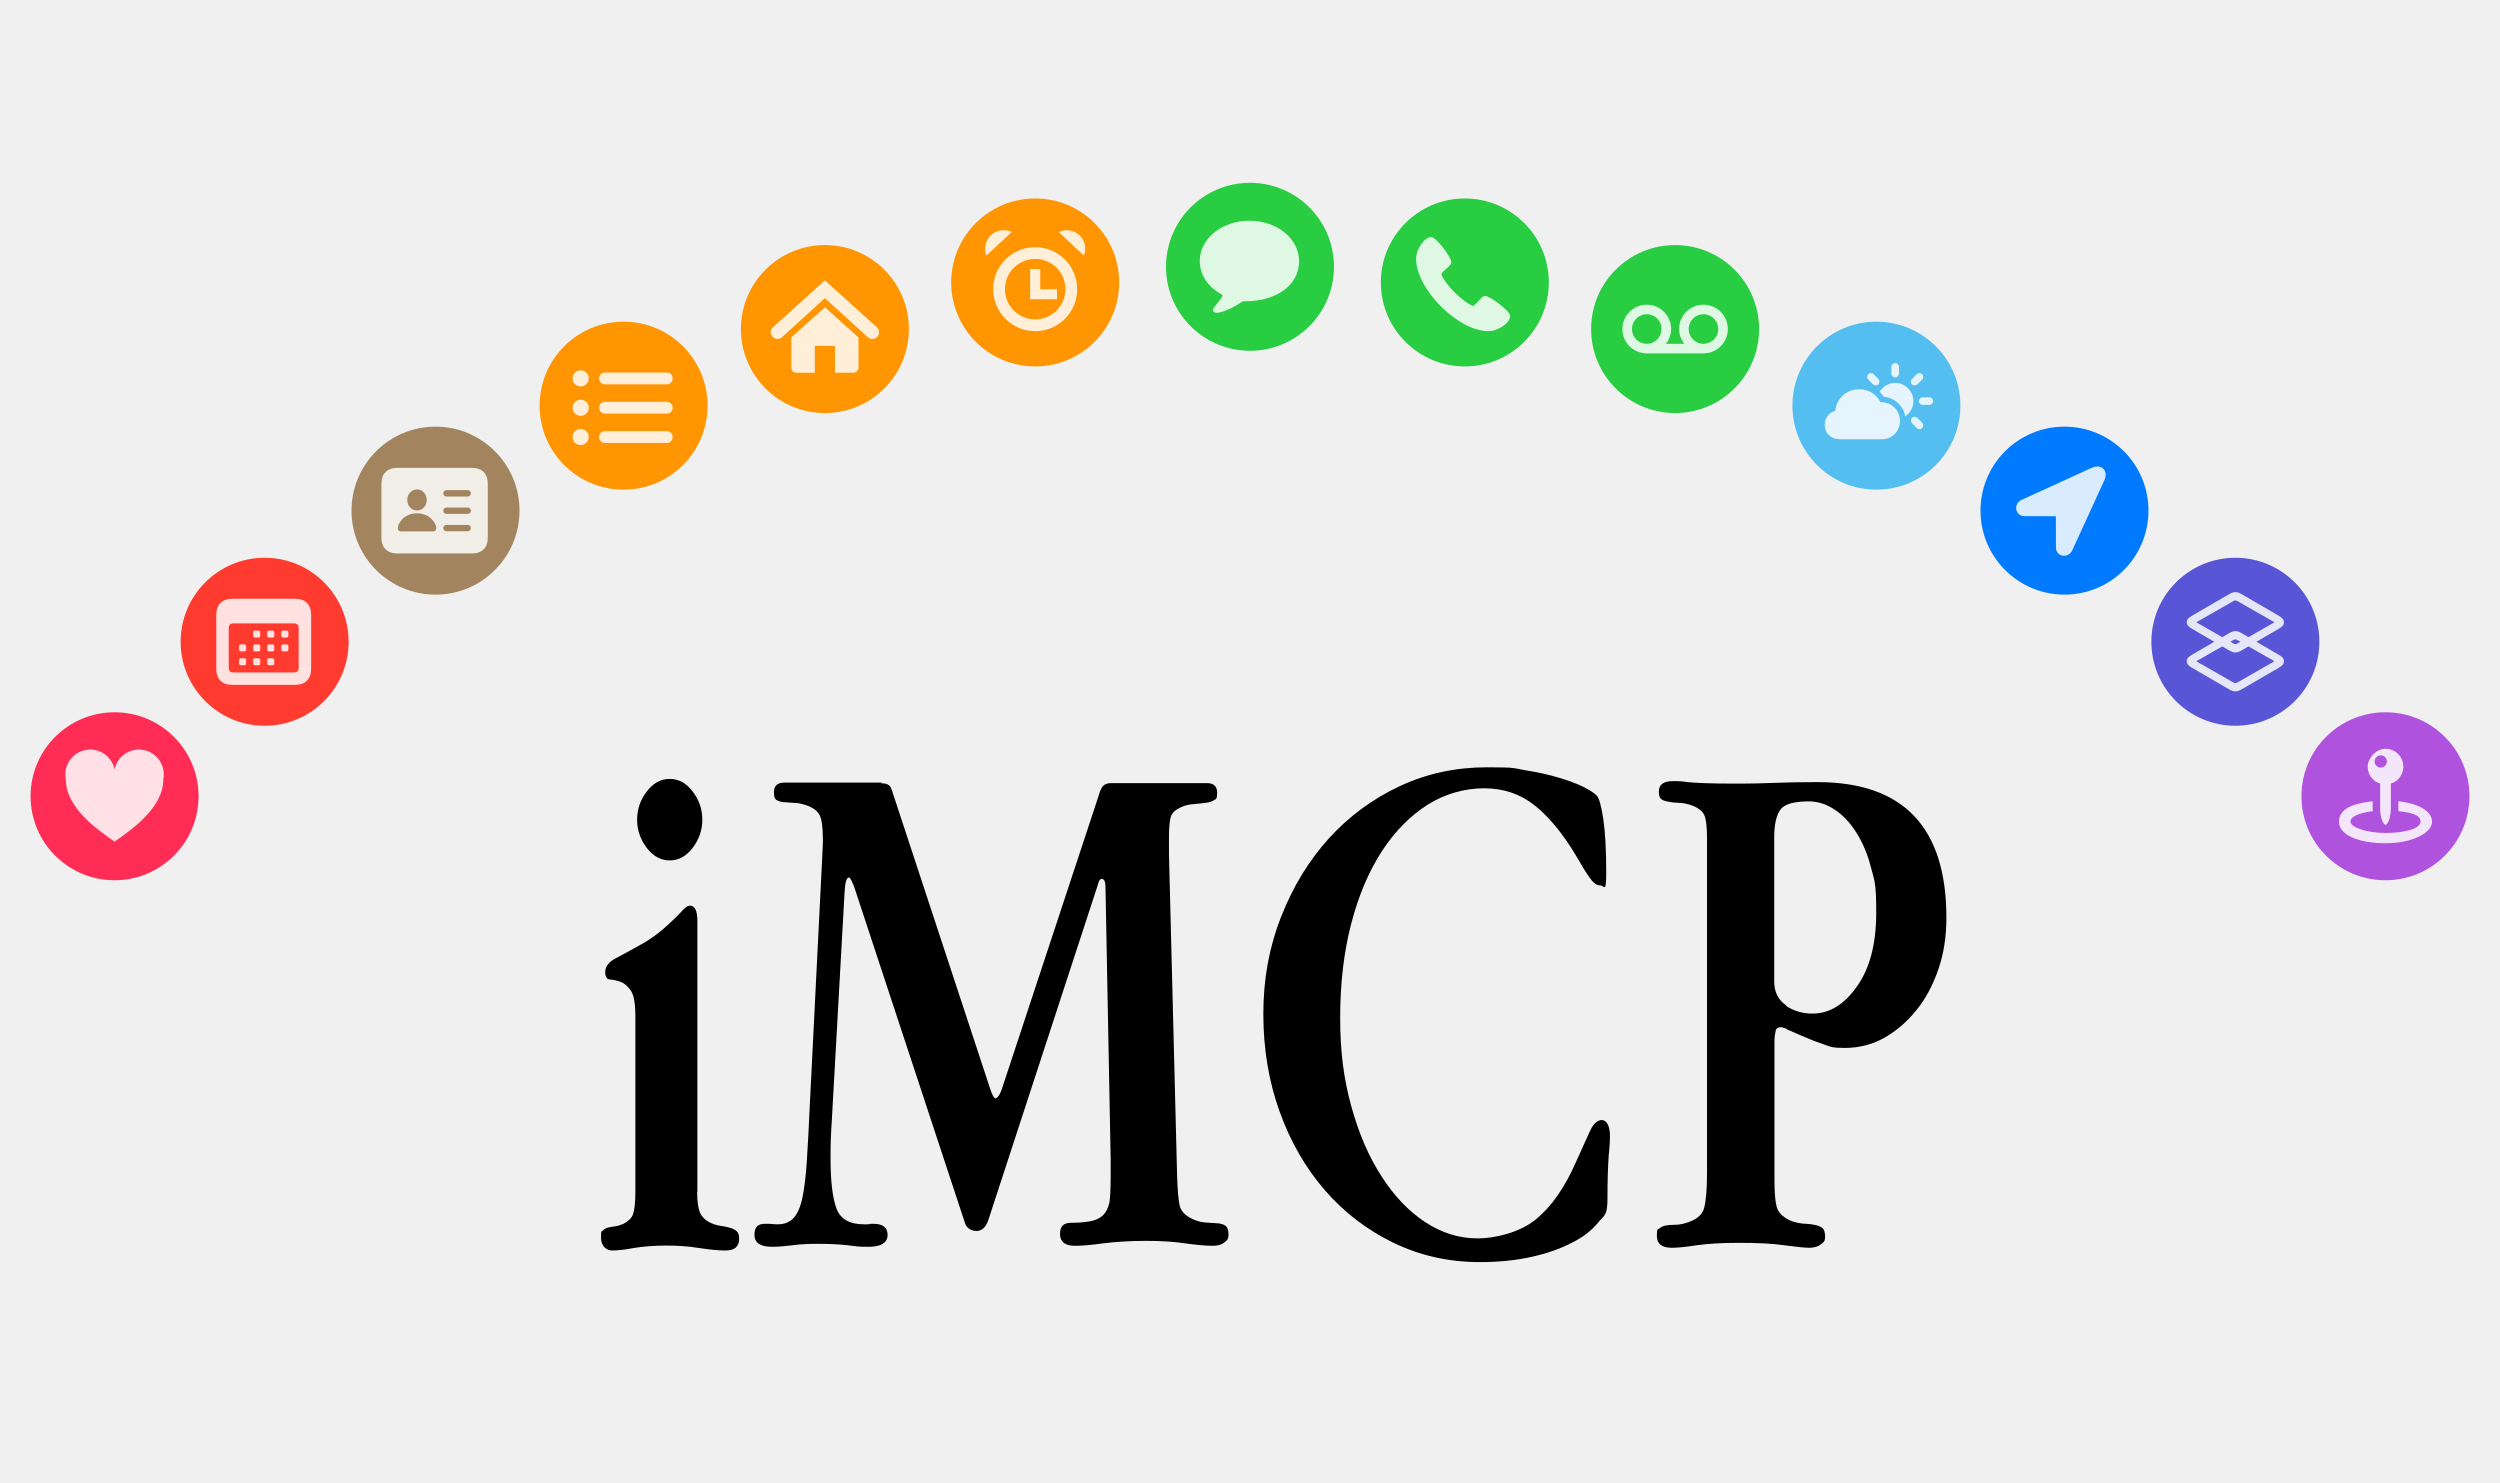
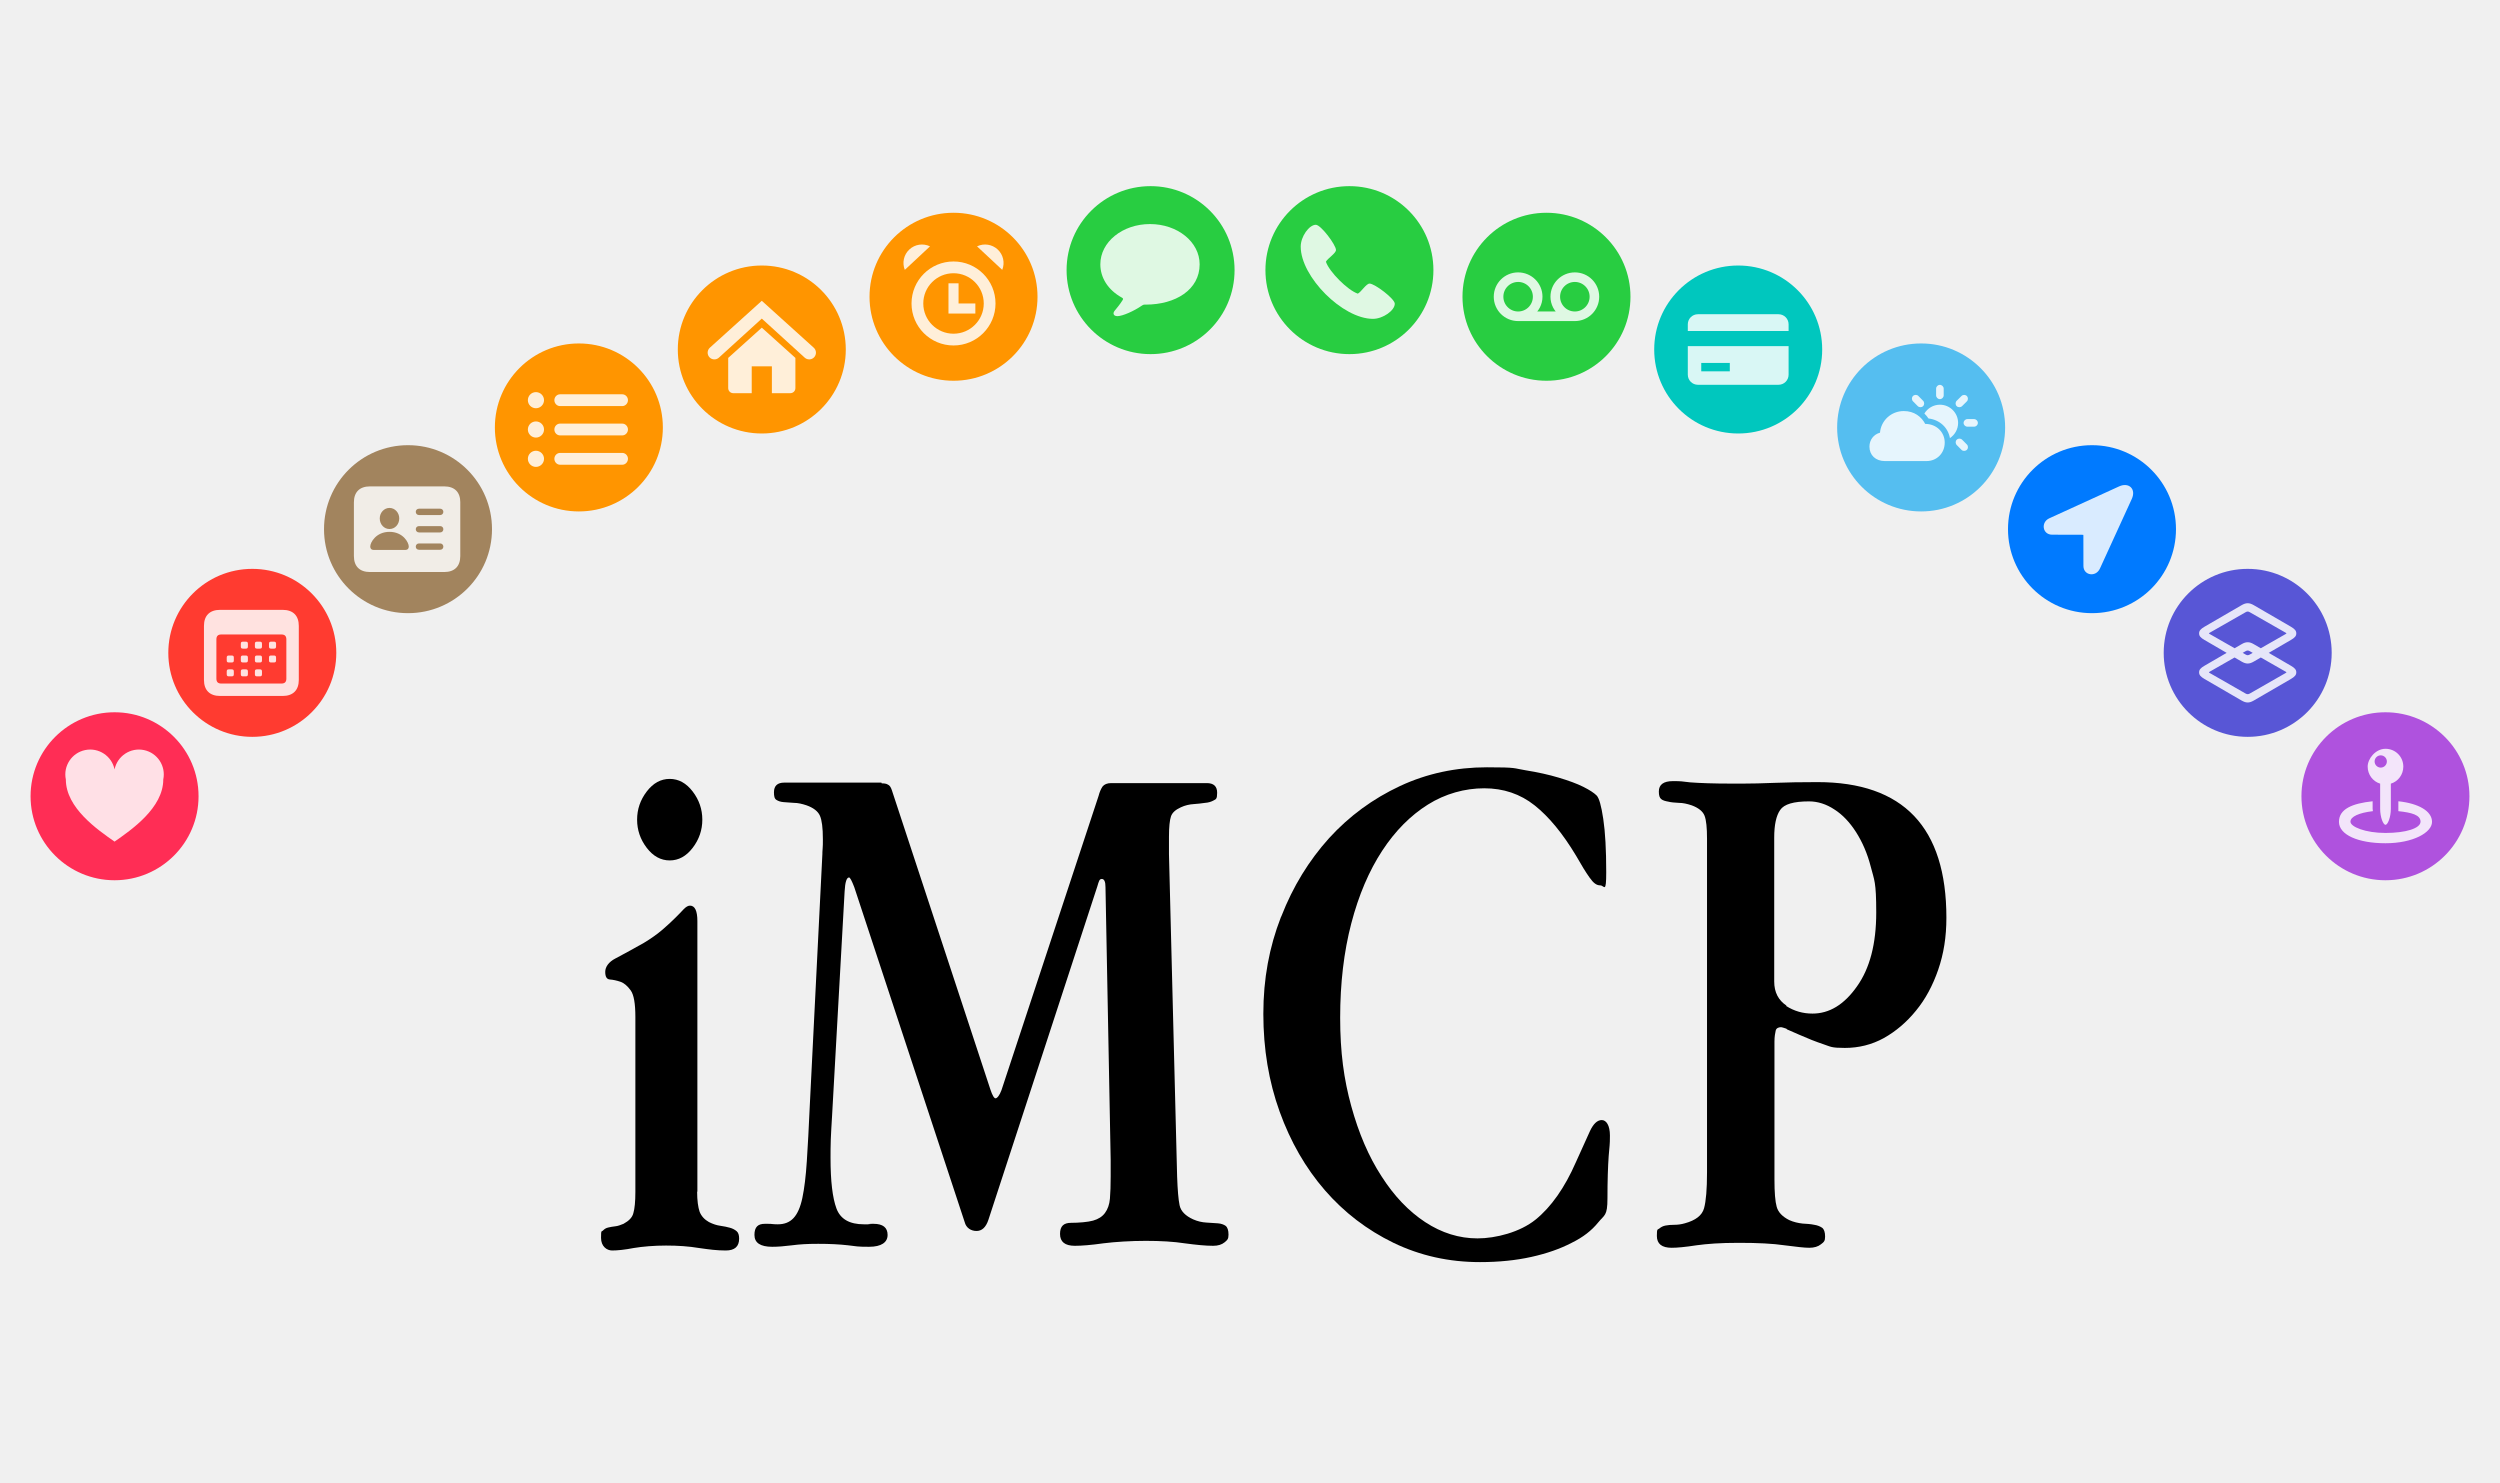
<svg xmlns="http://www.w3.org/2000/svg" viewBox="0 0 1012 600">
  <g fill="#000">
    <path d="M282.2,482.4c0,3.6.4,6.3,1,8.1.7,1.8,2,3.2,3.8,4.2,1.6.8,3.1,1.3,4.6,1.5s2.8.5,3.9.8,2,.8,2.7,1.4,1,1.6,1,3c0,3.2-1.8,4.8-5.4,4.8s-6.6-.4-10.8-1c-4.2-.7-8.6-1-13.4-1s-9.5.4-13.1,1c-3.6.7-6.5,1-8.7,1s-4.5-1.7-4.5-5.1.2-2.4.8-3,1.2-1,2.1-1.2c.9-.2,1.9-.4,2.9-.5s2.1-.5,3.3-1c2.2-1.2,3.6-2.6,4-4.4.5-1.7.8-4.5.8-8.5v-70.8c0-5.4-.6-9-1.9-10.8s-2.7-3-4.2-3.5-2.9-.8-4.2-.9-1.9-1.1-1.9-3.1,1.4-4,4.1-5.4,6.5-3.5,11.5-6.3c3-1.8,5.5-3.6,7.6-5.4,2.1-1.8,3.8-3.4,5.2-4.8,1.4-1.4,2.5-2.5,3.4-3.5.9-.9,1.7-1.4,2.5-1.4,2,0,3,2.1,3,6.3v109.5ZM280.4,320.4c2.6,3.4,3.9,7.2,3.9,11.4s-1.3,8-3.9,11.4-5.7,5.1-9.3,5.1-6.7-1.7-9.3-5.1c-2.6-3.4-3.9-7.2-3.9-11.4s1.3-8,3.9-11.4,5.7-5.1,9.3-5.1,6.7,1.7,9.3,5.1Z" />
    <path d="M356.9,317.1c1,0,1.9.1,2.5.5.7.3,1.2,1,1.6,2.2l39.9,121.2c.8,2.4,1.5,3.6,2.1,3.6s1.6-1.1,2.4-3.3l39.3-119.1c.4-1.6,1-2.9,1.6-3.8.7-.9,1.9-1.4,3.5-1.4h38.7c2.8,0,4.2,1.3,4.2,3.9s-.5,2.6-1.4,3.1-2,.9-3.5,1c-1.4.2-3,.4-4.6.5-1.7.1-3.5.5-5.2,1.3-2.2,1-3.5,2.2-4,3.7-.5,1.5-.8,4.2-.8,8.2v7.1l3.3,130.5c.2,5.4.5,9.2,1,11.6.5,2.4,2.4,4.3,5.5,5.7,1.8.8,3.6,1.2,5.4,1.3s3.4.2,4.6.3c1.3.1,2.4.5,3.1,1,.8.6,1.2,1.8,1.2,3.6s-.5,2.2-1.6,3.1-2.6,1.4-4.6,1.4c-3.2,0-7-.4-11.5-1-4.5-.7-9.8-1-15.8-1s-12.4.4-17.2,1c-4.9.7-8.8,1-11.5,1-4,0-6-1.6-6-4.8s1.5-4.5,4.5-4.5,6.8-.3,8.9-.9c2.1-.6,3.7-1.6,4.8-3.1,1.1-1.5,1.8-3.4,2-5.8s.3-5.4.3-8.9v-6.9l-2.1-110.3c0-2.2-.5-3.3-1.5-3.3s-1.2,1-1.8,3l-44.1,135c-1,3-2.6,4.5-4.8,4.5s-4.2-1.2-4.8-3.6l-44.7-135.6c-1-2.6-1.7-3.9-2.1-3.9-1,0-1.6,1.9-1.8,5.7l-5.1,91.2c-.2,3.4-.4,6.5-.5,9.2-.1,2.8-.1,5.3-.1,7.5,0,9.3.8,16.1,2.4,20.4,1.6,4.3,5.3,6.4,11.1,6.4s1.2,0,1.8-.1c.6-.1,1.3-.1,2.1-.1,3.8,0,5.7,1.5,5.7,4.5s-2.5,4.8-7.5,4.8-5-.2-8.5-.6-7.5-.6-12.1-.6-7.5.2-10.6.6-5.8.6-8,.6c-4.8,0-7.2-1.6-7.2-4.8s1.4-4.5,4.2-4.5,2.2,0,3.1.1,1.6.1,2.2.1c2.6,0,4.7-.8,6.3-2.5,1.6-1.7,2.8-4.4,3.6-8.2.8-3.8,1.4-8.7,1.8-14.8s.8-13.5,1.2-22.5l5.1-101.9c0-.4,0-1.1.1-2.1s.1-2.3.1-3.9c0-4.6-.4-7.7-1.2-9.5-.8-1.8-2.6-3.2-5.4-4.2-1.8-.6-3.5-1-5.1-1-1.6-.1-3-.2-4.2-.3-1.2-.1-2.1-.4-2.9-.9s-1-1.5-1-3.1c0-2.6,1.4-3.9,4.2-3.9h39.3Z" />
    <path d="M518.7,370.9c4.7-12.1,11.2-22.6,19.3-31.6,8.2-9,17.8-16,28.7-21.1s22.7-7.6,35.2-7.6,10.6.4,15.6,1.2,9.5,1.8,13.5,3,7.3,2.4,9.9,3.7c2.6,1.3,4.4,2.5,5.4,3.5s1.9,4.1,2.7,9.5c.8,5.3,1.2,12.5,1.2,21.5s-.8,5.4-2.4,5.4-2.8-1-4.3-3.1-3.3-5-5.5-8.9c-5.4-9-11-15.8-16.8-20.4s-12.6-6.9-20.4-6.9-15.8,2.2-22.8,6.6c-7,4.4-13.2,10.6-18.5,18.7s-9.5,17.9-12.5,29.4-4.5,24.2-4.5,38.2,1.5,24.9,4.5,35.8,7,20.3,12.2,28.3c5.1,8,11,14.2,17.7,18.6s13.8,6.6,21.2,6.6,17.2-2.5,23.5-7.6,11.8-12.9,16.3-23.2c2.4-5.4,4.3-9.6,5.7-12.6s3-4.5,4.8-4.5,3.3,2.1,3.3,6.3-.2,4-.5,8.2-.5,10-.5,17.2-1.2,6.6-3.8,9.8-6,5.9-10.7,8.2c-4.6,2.4-10,4.3-16.3,5.7-6.3,1.4-13.2,2.1-20.8,2.1-12.6,0-24.2-2.6-35-7.8-10.7-5.2-20-12.3-27.8-21.3s-13.9-19.6-18.3-31.8c-4.4-12.2-6.6-25.4-6.6-39.6s2.4-27,7.1-39.1h0Z" />
    <path d="M723.1,416.4c-1.2-.4-1.9-.6-2.1-.6-1.2,0-2,.5-2.2,1.4s-.5,2.4-.5,4.4v55.9c0,5.2.3,8.9.9,11,.6,2.2,2.3,4,5.1,5.4,1.8.8,3.6,1.2,5.4,1.4,1.8.1,3.3.2,4.7.5,1.3.2,2.3.6,3.2,1.2.8.6,1.2,1.8,1.2,3.6s-.5,2.2-1.7,3.1c-1.1.9-2.7,1.4-4.7,1.4s-5.3-.4-10-1c-4.7-.7-10.8-1-18.5-1s-12.8.4-17.2,1c-4.5.7-7.8,1-10,1-4,0-6-1.6-6-4.8s.3-2.4,1-3,1.5-1,2.5-1.2,2.2-.3,3.6-.3,2.8-.2,4.2-.6c4.4-1.2,7-3.2,7.8-6.1.8-2.9,1.2-7.7,1.2-14.5v-135.1c0-4.4-.3-7.5-1-9.3-.7-1.8-2.5-3.2-5.2-4.2-1.8-.6-3.5-1-5.2-1-1.7-.1-3.2-.2-4.3-.5-1.2-.2-2.2-.5-2.8-1-.7-.5-1-1.5-1-3.1,0-2.8,1.9-4.2,5.7-4.2s3.2.1,7,.5c3.9.3,9.5.5,16.7.5h4.8c3.4,0,7.6-.1,12.6-.3,5-.2,10.8-.3,17.4-.3,34.8,0,52.2,18.3,52.2,54.9c0,7.8-1.1,14.6-3.3,21s-5.2,12-9,16.6c-3.8,4.7-8.2,8.4-13,11.1-4.9,2.7-10.2,4-15.8,4s-5.7-.5-8.7-1.5-6.3-2.3-9.9-3.9l-4.8-2.1h0ZM723,407.2c3.3,2.1,6.8,3.1,10.7,3.1,6.8,0,12.8-3.6,18-11,5.2-7.3,7.8-17.2,7.8-29.9s-.8-13-2.2-18.5-3.5-10.2-6-14.1-5.4-7-8.7-9.1c-3.3-2.2-6.8-3.3-10.3-3.3-6.2,0-10.1,1.1-11.7,3.5-1.6,2.3-2.4,6-2.4,11.2v58.2c0,4.4,1.7,7.6,5,9.8Z" />
  </g>
  <svg viewBox="0 0 100 100" x="12.373" y="288.327" width="68" height="68">
    <circle fill="#ff2d55" cx="50" cy="50" r="50" />
    <path fill="#fff" opacity=".85" d="M50,77C40,70 21,57 21,40a14.5,14.5 0 0 1 29-6a14.5,14.5 0 0 1 29,6C79,57 60,70 50,77Z" />
  </svg>
-   <svg version="1.1" viewBox="0 0 100 100" x="73.122" y="225.785" width="68" height="68">
+   <svg version="1.1" viewBox="0 0 100 100" x="68.133" y="230.276" width="68" height="68">
    <circle fill="#FF3B30" cx="50" cy="50" r="50" />
    <g fill="#fff" fill-opacity="0.85">
      <path d="M30.83,75.66h37.23c6.18,0,9.62-3.42,9.62-9.56v-32.15c0-6.14-3.44-9.55-9.62-9.55H30.83c-6.17,0-9.61,3.4-9.61,9.55v32.15c0,6.15,3.44,9.56,9.61,9.56ZM31.52,68.27c-1.92,0-2.9-.9-2.9-2.94v-23.34c0-2.03.99-2.93,2.9-2.93h35.83c1.91,0,2.92.89,2.92,2.93v23.34c0,2.05-1.01,2.94-2.92,2.94H31.52ZM44.49,47.49h1.55c1,0,1.34-.31,1.34-1.3v-1.55c0-.99-.34-1.3-1.34-1.3h-1.55c-.99,0-1.33.31-1.33,1.3v1.55c0,.99.34,1.3,1.33,1.3ZM52.86,47.49h1.57c.99,0,1.33-.31,1.33-1.3v-1.55c0-.99-.34-1.3-1.33-1.3h-1.57c-.98,0-1.32.31-1.32,1.3v1.55c0,.99.34,1.3,1.32,1.3ZM61.25,47.49h1.57c.98,0,1.32-.31,1.32-1.3v-1.55c0-.99-.35-1.3-1.32-1.3h-1.57c-.98,0-1.32.31-1.32,1.3v1.55c0,.99.35,1.3,1.32,1.3ZM36.11,55.73h1.57c.98,0,1.32-.31,1.32-1.28v-1.57c0-.99-.35-1.3-1.32-1.3h-1.57c-.98,0-1.34.31-1.34,1.3v1.57c0,.98.36,1.28,1.34,1.28ZM44.49,55.73h1.55c1,0,1.34-.31,1.34-1.28v-1.57c0-.99-.34-1.3-1.34-1.3h-1.55c-.99,0-1.33.31-1.33,1.3v1.57c0,.98.34,1.28,1.33,1.28ZM52.86,55.73h1.57c.99,0,1.33-.31,1.33-1.28v-1.57c0-.99-.34-1.3-1.33-1.3h-1.57c-.98,0-1.32.31-1.32,1.3v1.57c0,.98.34,1.28,1.32,1.28ZM61.25,55.73h1.57c.98,0,1.32-.31,1.32-1.28v-1.57c0-.99-.35-1.3-1.32-1.3h-1.57c-.98,0-1.32.31-1.32,1.3v1.57c0,.98.35,1.28,1.32,1.28ZM36.11,63.99h1.57c.98,0,1.32-.32,1.32-1.3v-1.57c0-.99-.35-1.3-1.32-1.3h-1.57c-.98,0-1.34.31-1.34,1.3v1.57c0,.98.36,1.3,1.34,1.3ZM44.49,63.99h1.55c1,0,1.34-.32,1.34-1.3v-1.57c0-.99-.34-1.3-1.34-1.3h-1.55c-.99,0-1.33.31-1.33,1.3v1.57c0,.98.34,1.3,1.33,1.3ZM52.86,63.99h1.57c.99,0,1.33-.32,1.33-1.3v-1.57c0-.99-.34-1.3-1.33-1.3h-1.57c-.98,0-1.32.31-1.32,1.3v1.57c0,.98.34,1.3,1.32,1.3Z" />
    </g>
  </svg>
-   <svg version="1.1" viewBox="0 0 100 100" x="142.295" y="172.707" width="68" height="68">
+   <svg version="1.1" viewBox="0 0 100 100" x="131.161" y="180.210" width="68" height="68">
    <circle fill="#a2845e" cx="50" cy="50" r="50" />
    <g fill="#fff" fill-opacity="0.85">
      <path class="st1" d="M81.12,34.03v31.97c0,6.1-3.41,9.51-9.57,9.51H27.35c-6.14,0-9.56-3.4-9.56-9.51v-31.97c0-6.11,3.42-9.5,9.56-9.5h44.21c6.16,0,9.57,3.39,9.57,9.5ZM27.52,60.35c0,1.1.64,1.99,1.84,1.99h19.25c1.22,0,1.85-.89,1.85-1.99,0-2.48-3.49-8.76-11.47-8.76s-11.47,6.27-11.47,8.76ZM56.53,58.49c-1.11,0-1.91.84-1.91,1.91s.8,1.86,1.91,1.86h12.64c1.07,0,1.87-.8,1.87-1.86s-.8-1.91-1.87-1.91h-12.64ZM56.53,48.17c-1.11,0-1.91.82-1.91,1.86s.8,1.91,1.91,1.91h12.64c1.07,0,1.87-.84,1.87-1.91s-.8-1.86-1.87-1.86h-12.64ZM33.18,43.58c0,3.62,2.61,6.33,5.8,6.33,3.21,0,5.81-2.71,5.81-6.33,0-3.41-2.6-6.23-5.81-6.23s-5.8,2.82-5.8,6.23ZM56.53,37.81c-1.11,0-1.91.82-1.91,1.87s.8,1.91,1.91,1.91h12.64c1.07,0,1.87-.84,1.87-1.91s-.8-1.87-1.87-1.87h-12.64Z" />
    </g>
  </svg>
-   <svg version="1.1" viewBox="0 0 100 100" x="218.429" y="130.215" width="68" height="68">
+   <svg version="1.1" viewBox="0 0 100 100" x="200.324" y="139.031" width="68" height="68">
    <circle fill="#ff9500" cx="50" cy="50" r="50" />
    <g fill="#fff" fill-opacity=".85">
      <path d="M38.83,72.2h36.98c1.91,0,3.42-1.64,3.42-3.53s-1.48-3.51-3.42-3.51h-36.98c-1.92,0-3.41,1.62-3.41,3.51s1.51,3.53,3.41,3.53Z" />
      <path d="M24.44,73.49c2.65,0,4.82-2.17,4.82-4.82s-2.17-4.8-4.82-4.8-4.8,2.15-4.8,4.8,2.17,4.82,4.8,4.82Z" />
      <path d="M38.83,54.74h36.98c1.91,0,3.42-1.64,3.42-3.51s-1.48-3.52-3.42-3.52h-36.98c-1.92,0-3.41,1.62-3.41,3.52s1.51,3.51,3.41,3.51Z" />
      <path d="M24.44,56.04c2.65,0,4.82-2.17,4.82-4.82s-2.17-4.8-4.82-4.8-4.8,2.15-4.8,4.8,2.17,4.82,4.8,4.82Z" />
      <path d="M38.83,37.29h36.98c1.91,0,3.42-1.64,3.42-3.52s-1.48-3.51-3.42-3.51h-36.98c-1.92,0-3.41,1.62-3.41,3.51s1.51,3.52,3.41,3.52Z" />
      <path d="M24.44,38.57c2.65,0,4.82-2.15,4.82-4.8s-2.17-4.8-4.82-4.8-4.8,2.15-4.8,4.8,2.17,4.8,4.8,4.8Z" />
    </g>
  </svg>
-   <svg viewBox="0 0 100 100" x="299.918" y="99.206" width="68" height="68">
+   <svg viewBox="0 0 100 100" x="274.376" y="107.480" width="68" height="68">
    <circle fill="#ff9500" cx="50" cy="50" r="50" />
    <g fill="#fff" opacity=".85">
      <path d="M50,21 81,49a4,4 0 0 1-5.4,5.9L50,31.6 24.4,54.9A4,4 0 0 1 19,49Z" />
      <path fill-rule="evenodd" d="M50,37 70,55V73a3,3 0 0 1-3,3H33a3,3 0 0 1-3-3V55ZM44,60h12v16H44Z" />
    </g>
  </svg>
-   <svg viewBox="0 0 100 100" x="385.041" y="80.335" width="68" height="68">
+   <svg viewBox="0 0 100 100" x="351.985" y="86.126" width="68" height="68">
    <circle fill="#ff9500" cx="50" cy="50" r="50" />
    <g fill="#fff" opacity=".85">
      <path fill-rule="evenodd" d="M50,29a25,25 0 1 1 0,50a25,25 0 1 1 0-50ZM50,36a18,18 0 1 0 0,36a18,18 0 1 0 0-36Z" />
      <path d="M47,42h6v12h10v6H47Z" />
      <path d="M21,34a11,11 0 0 1 15-14ZM79,34a11,11 0 0 0-15-14Z" />
    </g>
  </svg>
-   <svg viewBox="0 0 100 100" x="472.000" y="74.000" width="68" height="68">
+   <svg viewBox="0 0 100 100" x="431.753" y="75.351" width="68" height="68">
    <circle fill="#28cd41" cx="50" cy="50" r="50" />
    <g fill="#fff" fill-opacity="0.85">
      <path d="M30.19,77.4c3.04,0,9.82-2.94,14.79-6.39.59-.4,1.01-.5,1.53-.5.3.01.53.02.7.02,17.63-.04,32-8.83,32-23.99,0-13.3-13.15-23.97-29.56-23.97s-29.56,10.67-29.56,23.97c0,7.9,4.52,15.26,12.9,19.86.63.34.75.71.46,1.29-1.56,2.6-3.8,5.19-4.83,6.48-1.36,1.68-.56,3.21,1.57,3.21Z" />
    </g>
  </svg>
-   <svg viewBox="0 0 100 100" x="558.959" y="80.335" width="68" height="68">
+   <svg viewBox="0 0 100 100" x="512.247" y="75.351" width="68" height="68">
    <circle fill="#28cd41" cx="50" cy="50" r="50" />
    <g fill="#fff" fill-opacity="0.85">
      <path d="M30,23c-4,0-9,7-9,13,0,18,25,43,43,43,6,0,13-5,13-9,0-3-12-12-15-12-2,0-5,5-7,6-6-2-17-13-19-19,1-2,6-5,6-7,0-3-9-15-12-15Z" />
    </g>
  </svg>
-   <svg viewBox="0 0 100 100" x="644.082" y="99.206" width="68" height="68">
+   <svg viewBox="0 0 100 100" x="592.015" y="86.126" width="68" height="68">
    <circle fill="#28cd41" cx="50" cy="50" r="50" />
    <g fill="#fff" stroke="#fff" stroke-width="22" stroke-linejoin="round" opacity="0.85">
      <path transform="translate(20.000 36.882) scale(0.12596)" d="M1.06581e-14 104.043C1.06581e-14 161.656 46.572 208.086 104.043 208.086L372.297 208.086C429.839 208.086 476.341 161.585 476.341 104.043C476.341 46.431 429.768 0 372.297 0C314.685 0 268.048 46.502 268.048 104.043C268.048 137.03 284.031 166.78 309.472 184.8L166.868 184.8C192.309 166.78 208.292 137.03 208.292 104.043C208.292 46.431 161.72 0 104.043 0C46.502 0 1.06581e-14 46.502 1.06581e-14 104.043ZM23.421 103.908C23.421 59.335 59.605 23.151 104.178 23.151C148.752 23.151 184.865 59.335 184.865 103.908C184.865 148.617 148.752 184.8 104.178 184.8C59.605 184.8 23.421 148.617 23.421 103.908ZM291.476 103.908C291.476 59.335 327.589 23.151 372.162 23.151C416.736 23.151 453.055 59.335 453.055 103.908C453.055 148.617 416.736 184.8 372.162 184.8C327.589 184.8 291.476 148.617 291.476 103.908Z" />
    </g>
  </svg>
-   <svg version="1.1" viewBox="0 0 100 100" x="725.571" y="130.215" width="68" height="68">
+   <svg viewBox="0 0 100 100" x="669.624" y="107.480" width="68" height="68">
+     <circle fill="#00c7be" cx="50" cy="50" r="50" />
+     <g fill="#fff" opacity=".85">
+       <path fill-rule="evenodd" d="M26,29H74a6,6 0 0 1 6,6V65a6,6 0 0 1-6,6H26a6,6 0 0 1-6-6V35a6,6 0 0 1 6-6ZM20,39V48H80V39ZM28,58v5H45v-5Z" />
+     </g>
+   </svg>
+   <svg version="1.1" viewBox="0 0 100 100" x="743.676" y="139.031" width="68" height="68">
    <circle fill="#55bef0" cx="50" cy="50" r="50" />
    <g fill="#fff" fill-opacity=".85">
      <path d="M74.42,57.32l2.79,2.8c.88.88.9,2.32.02,3.18-.87.87-2.36.91-3.21.02l-2.8-2.82c-.87-.91-.9-2.34-.02-3.21.87-.87,2.32-.86,3.21.02ZM72.01,47.29c0,3.77-1.94,7.1-4.87,9.04-1.12-6.3-6.15-10.91-12.76-11.67-.7-1.05-1.51-2.04-2.45-2.94,1.89-3.15,5.34-5.26,9.26-5.26,5.95,0,10.82,4.87,10.82,10.84ZM83.77,47.3c0,1.24-1.03,2.24-2.27,2.24h-3.94c-1.23,0-2.29-.99-2.29-2.24s1.06-2.27,2.29-2.27h3.94c1.24,0,2.27,1.03,2.27,2.27ZM77.2,31.29c.87.87.88,2.34-.01,3.21l-2.8,2.79c-.88.87-2.35.89-3.23.03-.87-.87-.87-2.35.03-3.22l2.81-2.79c.89-.89,2.33-.89,3.21-.03ZM48.37,31.28l2.78,2.82c.86.89.88,2.34.02,3.21-.87.87-2.32.86-3.22-.04l-2.78-2.81c-.86-.86-.89-2.31-.02-3.19.87-.87,2.37-.88,3.22,0ZM63.43,26.92v3.95c0,1.24-1.03,2.28-2.27,2.28s-2.25-1.05-2.25-2.28v-3.95c0-1.24,1.03-2.27,2.25-2.27s2.27,1.04,2.27,2.27Z" />
      <path d="M28.42,70.01h24.81c6.15,0,10.81-4.74,10.81-10.97s-4.91-11.15-11.61-11.15c-2.24-4.2-6.41-7.65-12.77-7.65-7.41,0-13.54,5.56-14.15,12.88-3.78,1.03-6.28,4.25-6.28,8.31,0,5.07,3.69,8.59,9.19,8.59Z" />
    </g>
  </svg>
-   <svg version="1.1" viewBox="0 0 100 100" x="801.705" y="172.707" width="68" height="68">
+   <svg version="1.1" viewBox="0 0 100 100" x="812.839" y="180.210" width="68" height="68">
    <circle fill="#007aff" cx="50" cy="50" r="50" />
    <g fill="#fff" fill-opacity="0.85">
      <path d="M26.24,53.28l18.31.05c.23,0,.32.09.32.31l.03,18.25c0,5.68,7.4,6.9,9.84,1.51l18.98-41.47c2.65-5.85-1.77-10.03-7.54-7.41l-41.58,19c-5.21,2.36-4.09,9.75,1.64,9.76Z" />
    </g>
  </svg>
-   <svg viewBox="0 0 100 100" x="870.878" y="225.785" width="68" height="68">
+   <svg viewBox="0 0 100 100" x="875.867" y="230.276" width="68" height="68">
    <circle fill="#5856d6" cx="50" cy="50" r="50" />
    <g fill="#fff" fill-opacity="0.85" transform="translate(50 50) scale(0.58) translate(-62.33895 34.1361)">
      <path d="M62.334 16.811C64.314 16.811 66.211 16.168 68.574 14.81L106.744-7.354C110.703-9.686 112.217-11.448 112.217-14.144C112.217-16.778 110.703-18.593 106.744-20.873L68.574-43.047C66.211-44.446 64.314-45.038 62.334-45.038C60.364-45.038 58.467-44.446 56.104-43.047L17.935-20.873C13.975-18.593 12.461-16.778 12.461-14.144C12.461-11.448 13.975-9.686 17.935-7.354L56.104 14.81C58.467 16.168 60.364 16.811 62.334 16.811ZM62.334 8.274C61.628 8.274 61.006 8.087 60.187 7.621L23.031-13.653C22.78-13.758 22.655-13.873 22.655-14.144C22.655-14.353 22.78-14.468 23.031-14.625L60.187-35.847C61.006-36.314 61.628-36.552 62.334-36.552C63.039-36.552 63.672-36.314 64.491-35.847L101.648-14.625C101.898-14.468 102.023-14.353 102.023-14.144C102.023-13.873 101.898-13.758 101.648-13.653L64.491 7.621C63.672 8.087 63.039 8.274 62.334 8.274ZM62.334-23.183C64.314-23.183 66.211-23.816 68.574-25.174L106.744-47.399C110.703-49.68 112.217-51.442 112.217-54.128C112.217-56.824 110.703-58.576 106.744-60.919L68.574-83.082C66.211-84.44 64.314-85.083 62.334-85.083C60.364-85.083 58.467-84.44 56.104-83.082L17.935-60.919C13.975-58.576 12.461-56.824 12.461-54.128C12.461-51.442 13.975-49.68 17.935-47.399L56.104-25.174C58.467-23.816 60.364-23.183 62.334-23.183ZM62.334-31.72C61.628-31.72 61.006-31.959 60.187-32.425L23.031-53.648C22.78-53.752 22.655-53.919 22.655-54.128C22.655-54.389 22.78-54.514 23.031-54.619L60.187-75.841C61.006-76.308 61.628-76.546 62.334-76.546C63.039-76.546 63.672-76.308 64.491-75.841L101.648-54.619C101.898-54.514 102.023-54.389 102.023-54.128C102.023-53.919 101.898-53.752 101.648-53.648L64.491-32.425C63.672-31.959 63.039-31.72 62.334-31.72Z" />
    </g>
  </svg>
  <svg version="1.1" viewBox="0 0 100 100" x="931.627" y="288.327" width="68" height="68">
    <circle fill="#af52de" cx="50" cy="50" r="50" />
    <g fill="#fff" fill-opacity="0.85">
      <path d="M42.49,57.93v.94c-8.01.94-13.32,3.18-13.32,6.25s8.84,6.72,20.86,6.72,20.86-2.71,20.86-6.72-5.3-5.42-13.2-6.25v-5.89c12.14,1.3,20.04,5.89,20.04,12.26s-11.31,12.73-27.7,12.73-27.7-5.07-27.7-12.73,7.9-10.96,20.04-12.26v4.95h.12Z" />
      <path d="M60.64,32.35c0,4.71-3.06,8.84-7.43,10.14v14.97c0,5.19-1.89,9.55-3.18,9.55s-3.18-4.36-3.18-9.55v-14.97c-4.36-1.3-7.43-5.42-7.43-10.14s4.71-10.61,10.61-10.61,10.61,4.71,10.61,10.61ZM43.55,29.29c0,2,1.65,3.65,3.65,3.65s3.65-1.65,3.65-3.65-1.65-3.65-3.65-3.65-3.65,1.65-3.65,3.65h0Z" />
    </g>
  </svg>
</svg>
